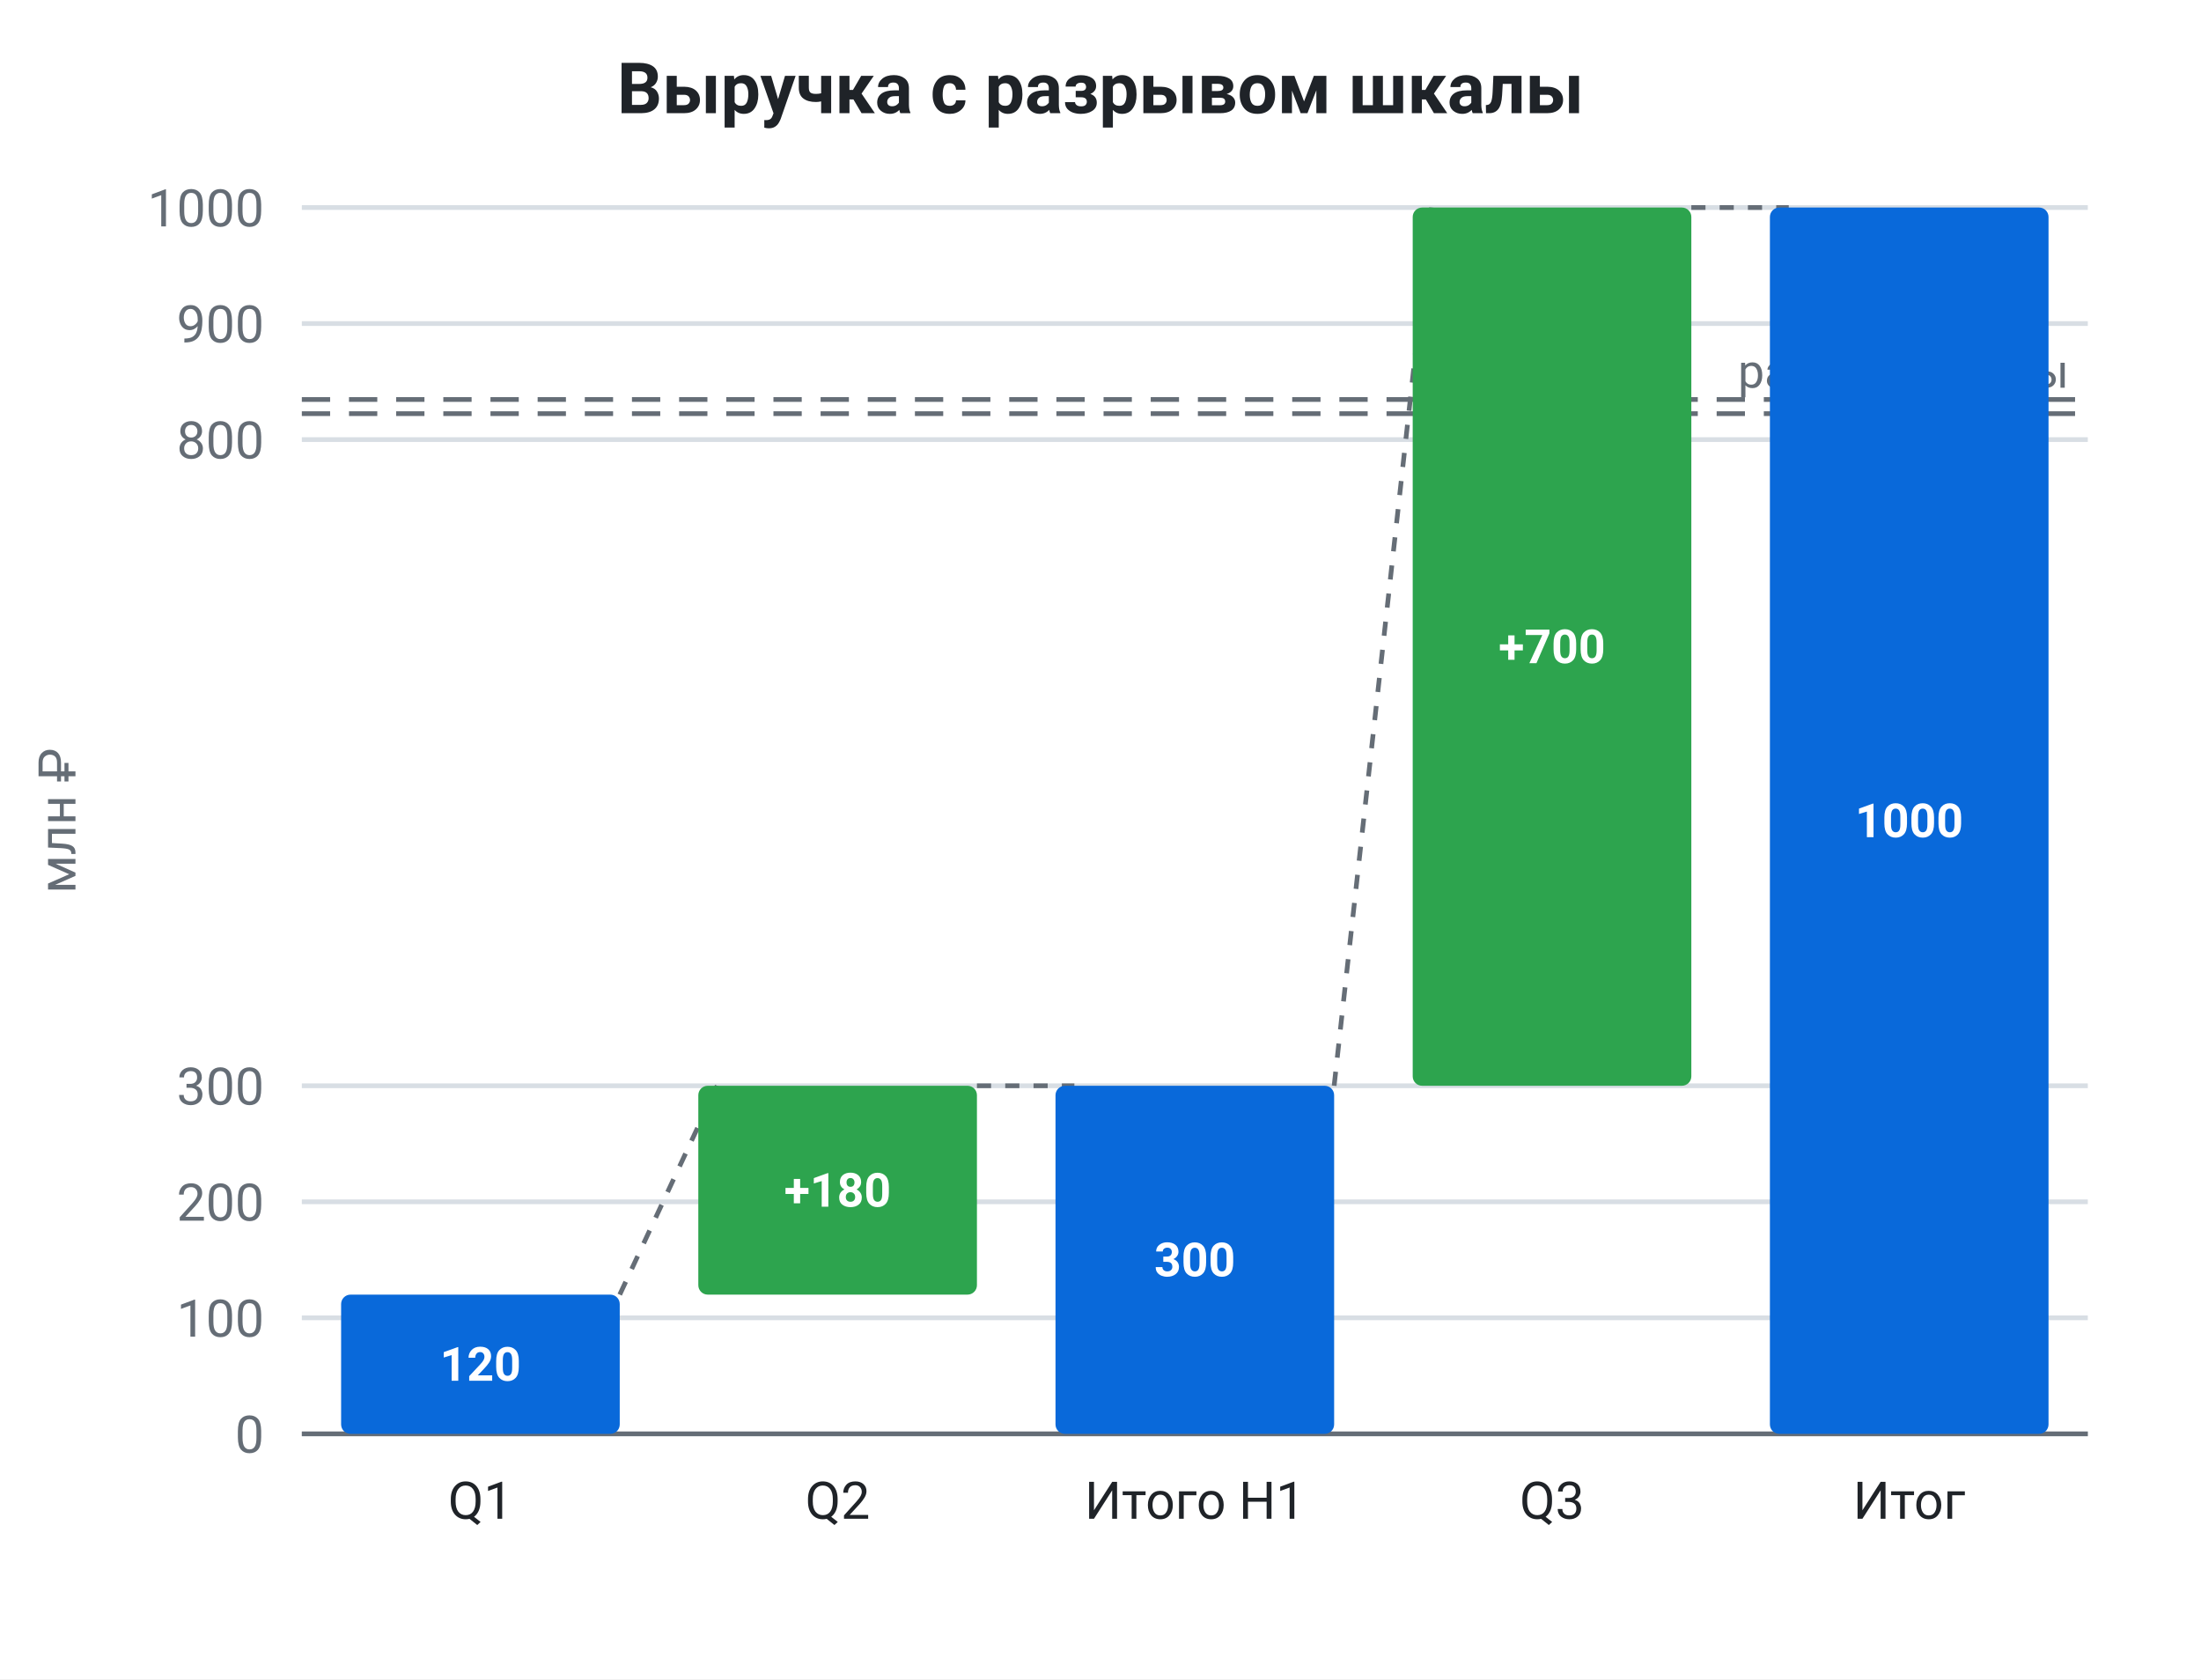
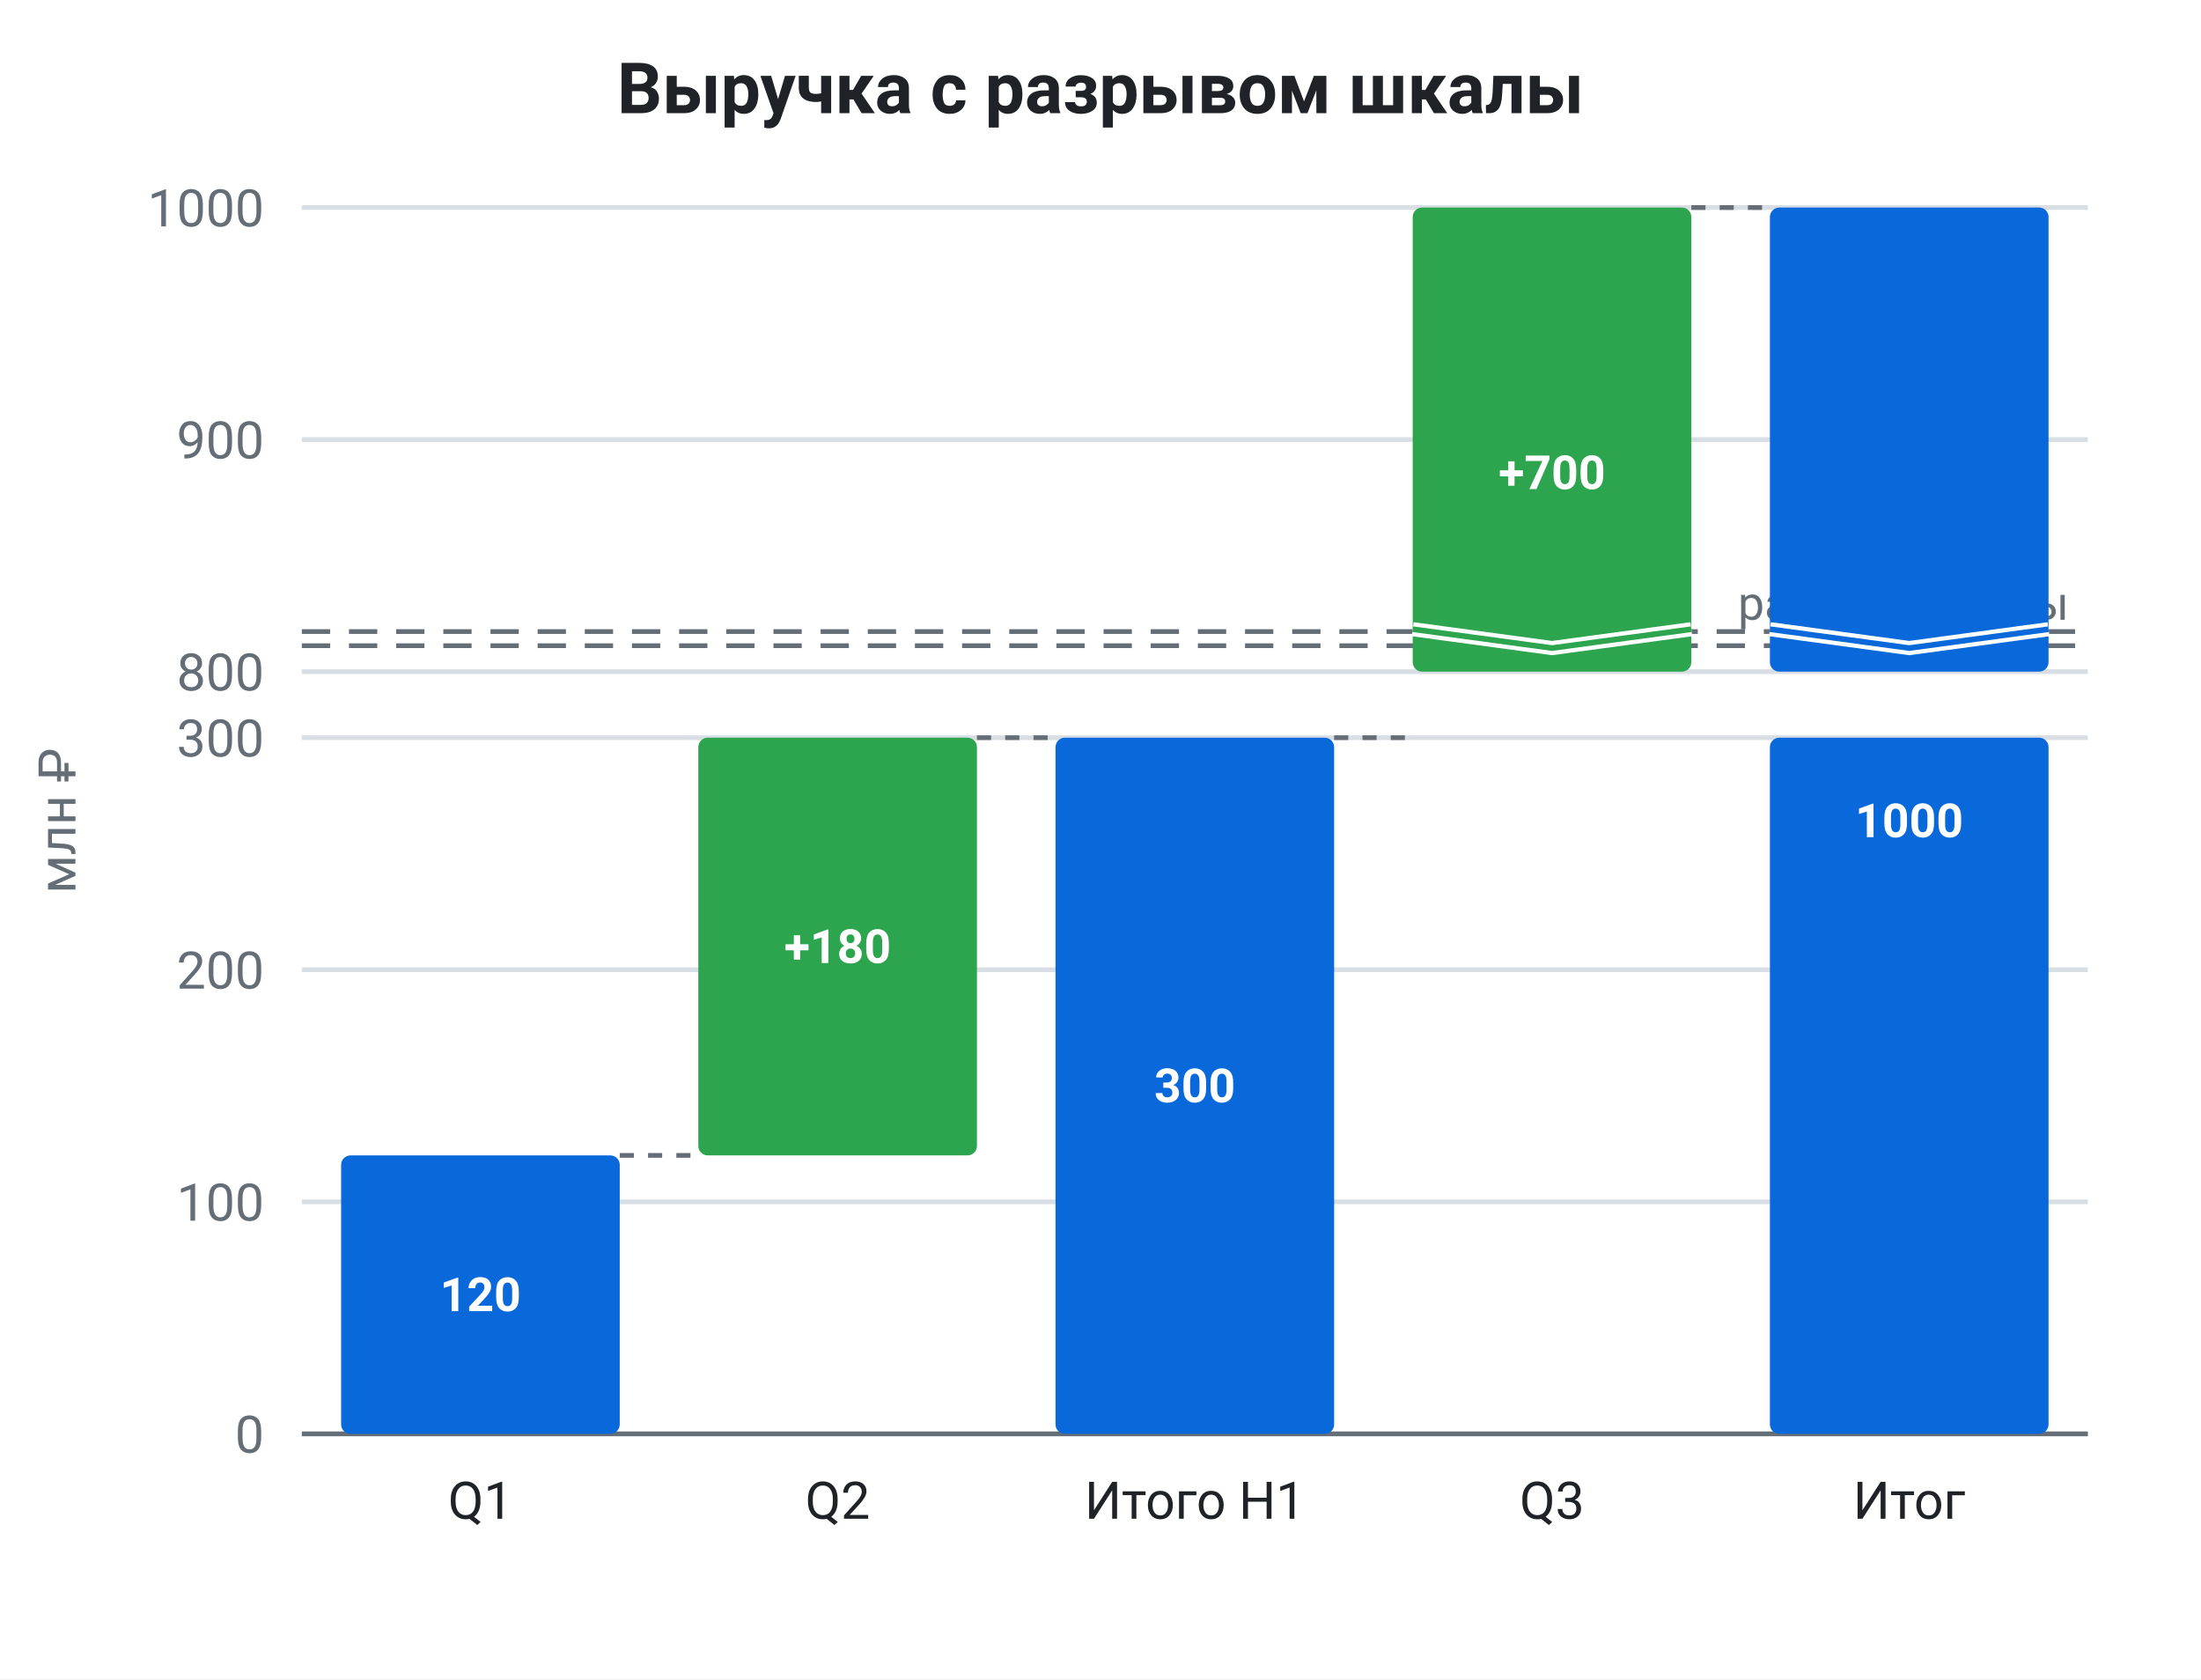
<svg xmlns="http://www.w3.org/2000/svg" viewBox="0 0 466.7 356" width="466.7" height="356" role="img" font-family="system-ui, -apple-system, &quot;Segoe UI&quot;, Roboto, sans-serif">
  <rect x="0" y="0" width="466.7" height="356" fill="#ffffff" />
  <text x="233.35" y="24" fill="#1f2328" font-size="15" text-anchor="middle" font-weight="600">Выручка с разрывом шкалы</text>
  <line x1="64" y1="304" x2="442.7" y2="304" stroke="#d8dee4" stroke-width="1" />
  <text x="56" y="308" fill="#656d76" font-size="11" text-anchor="end">0</text>
-   <line x1="64" y1="279.4" x2="442.7" y2="279.4" stroke="#d8dee4" stroke-width="1" />
-   <text x="56" y="283.4" fill="#656d76" font-size="11" text-anchor="end">100</text>
  <line x1="64" y1="254.8" x2="442.7" y2="254.8" stroke="#d8dee4" stroke-width="1" />
-   <text x="56" y="258.8" fill="#656d76" font-size="11" text-anchor="end">200</text>
-   <line x1="64" y1="230.2" x2="442.7" y2="230.2" stroke="#d8dee4" stroke-width="1" />
-   <text x="56" y="234.2" fill="#656d76" font-size="11" text-anchor="end">300</text>
+   <text x="56" y="258.8" fill="#656d76" font-size="11" text-anchor="end">100</text>
+   <line x1="64" y1="205.6" x2="442.7" y2="205.6" stroke="#d8dee4" stroke-width="1" />
+   <text x="56" y="209.6" fill="#656d76" font-size="11" text-anchor="end">200</text>
+   <line x1="64" y1="156.4" x2="442.7" y2="156.4" stroke="#d8dee4" stroke-width="1" />
+   <text x="56" y="160.4" fill="#656d76" font-size="11" text-anchor="end">300</text>
+   <line x1="64" y1="142.4" x2="442.7" y2="142.4" stroke="#d8dee4" stroke-width="1" />
+   <text x="56" y="146.4" fill="#656d76" font-size="11" text-anchor="end">800</text>
  <line x1="64" y1="93.2" x2="442.7" y2="93.2" stroke="#d8dee4" stroke-width="1" />
-   <text x="56" y="97.2" fill="#656d76" font-size="11" text-anchor="end">800</text>
-   <line x1="64" y1="68.6" x2="442.7" y2="68.6" stroke="#d8dee4" stroke-width="1" />
-   <text x="56" y="72.6" fill="#656d76" font-size="11" text-anchor="end">900</text>
+   <text x="56" y="97.2" fill="#656d76" font-size="11" text-anchor="end">900</text>
  <line x1="64" y1="44" x2="442.7" y2="44" stroke="#d8dee4" stroke-width="1" />
  <text x="56" y="48" fill="#656d76" font-size="11" text-anchor="end">1000</text>
  <text x="16" y="174" fill="#656d76" font-size="11" text-anchor="middle" transform="rotate(-90 16 174)">млн ₽</text>
  <line x1="64" y1="304" x2="442.7" y2="304" stroke="#656d76" stroke-width="1" />
-   <line x1="64" y1="84.7" x2="442.7" y2="84.7" stroke="#656d76" stroke-width="1" stroke-dasharray="6 4" />
-   <line x1="64" y1="87.7" x2="442.7" y2="87.7" stroke="#656d76" stroke-width="1" stroke-dasharray="6 4" />
-   <text x="438.7" y="82.2" fill="#656d76" font-size="10" text-anchor="end">разрыв шкалы</text>
-   <line x1="131.41" y1="274.48" x2="152.07" y2="230.2" stroke="#656d76" stroke-width="1" stroke-dasharray="3 3" data-connector="1" />
-   <line x1="207.15" y1="230.2" x2="227.81" y2="230.2" stroke="#656d76" stroke-width="1" stroke-dasharray="3 3" data-connector="1" />
-   <line x1="282.89" y1="230.2" x2="303.55" y2="44" stroke="#656d76" stroke-width="1" stroke-dasharray="3 3" data-connector="1" />
-   <line x1="358.63" y1="44" x2="379.29" y2="44" stroke="#656d76" stroke-width="1" stroke-dasharray="3 3" data-connector="1" />
-   <rect x="72.33" y="274.48" width="59.08" height="29.52" fill="#0969da" rx="2" />
-   <text x="101.87" y="292.74" fill="#ffffff" font-size="10" text-anchor="middle" font-weight="600">120</text>
+   <line x1="64" y1="133.9" x2="442.7" y2="133.9" stroke="#656d76" stroke-width="1" stroke-dasharray="6 4" />
+   <line x1="64" y1="136.9" x2="442.7" y2="136.9" stroke="#656d76" stroke-width="1" stroke-dasharray="6 4" />
+   <text x="438.7" y="131.4" fill="#656d76" font-size="10" text-anchor="end">разрыв шкалы</text>
+   <line x1="131.41" y1="244.96" x2="148.07" y2="244.96" stroke="#656d76" stroke-width="1" stroke-dasharray="3 3" data-connector="1" />
+   <line x1="207.15" y1="156.4" x2="223.81" y2="156.4" stroke="#656d76" stroke-width="1" stroke-dasharray="3 3" data-connector="1" />
+   <line x1="282.89" y1="156.4" x2="299.55" y2="156.4" stroke="#656d76" stroke-width="1" stroke-dasharray="3 3" data-connector="1" />
+   <line x1="358.63" y1="44" x2="375.29" y2="44" stroke="#656d76" stroke-width="1" stroke-dasharray="3 3" data-connector="1" />
+   <rect x="72.33" y="244.96" width="59.08" height="59.04" fill="#0969da" rx="2" data-bar="0-0" />
+   <text x="101.87" y="277.98" fill="#ffffff" font-size="10" text-anchor="middle" font-weight="600">120</text>
  <text x="101.87" y="322" fill="#1f2328" font-size="11" text-anchor="middle">Q1</text>
-   <rect x="148.07" y="230.2" width="59.08" height="44.28" fill="#2da44e" rx="2" />
-   <text x="177.61" y="255.84" fill="#ffffff" font-size="10" text-anchor="middle" font-weight="600">+180</text>
+   <rect x="148.07" y="156.4" width="59.08" height="88.56" fill="#2da44e" rx="2" data-bar="0-1" />
+   <text x="177.61" y="204.18" fill="#ffffff" font-size="10" text-anchor="middle" font-weight="600">+180</text>
  <text x="177.61" y="322" fill="#1f2328" font-size="11" text-anchor="middle">Q2</text>
-   <rect x="223.81" y="230.2" width="59.08" height="73.8" fill="#0969da" rx="2" />
-   <text x="253.35" y="270.6" fill="#ffffff" font-size="10" text-anchor="middle" font-weight="600">300</text>
+   <rect x="223.81" y="156.4" width="59.08" height="147.6" fill="#0969da" rx="2" data-bar="0-2" />
+   <text x="253.35" y="233.7" fill="#ffffff" font-size="10" text-anchor="middle" font-weight="600">300</text>
  <text x="253.35" y="322" fill="#1f2328" font-size="11" text-anchor="middle">Итого H1</text>
-   <rect x="299.55" y="44" width="59.08" height="186.2" fill="#2da44e" rx="2" />
-   <text x="329.09" y="140.6" fill="#ffffff" font-size="10" text-anchor="middle" font-weight="600">+700</text>
+   <rect x="299.55" y="44" width="59.08" height="98.4" fill="#2da44e" rx="2" data-bar="0-3" />
+   <path d="M299.551 133.4 L329.09 137.4 L358.629 133.4" fill="none" stroke="#ffffff" stroke-width="3" data-break-zigzag="1" />
+   <path d="M299.551 133.4 L329.09 137.4 L358.629 133.4" fill="none" stroke="#2da44e" stroke-width="1.2" data-break-zigzag="1" />
+   <text x="329.09" y="103.7" fill="#ffffff" font-size="10" text-anchor="middle" font-weight="600">+700</text>
  <text x="329.09" y="322" fill="#1f2328" font-size="11" text-anchor="middle">Q3</text>
-   <rect x="375.29" y="44" width="59.08" height="260" fill="#0969da" rx="2" />
+   <rect x="375.29" y="156.4" width="59.08" height="147.6" fill="#0969da" rx="2" data-bar="0-4" />
+   <rect x="375.29" y="44" width="59.08" height="98.4" fill="#0969da" rx="2" data-bar="0-4" />
+   <path d="M375.291 133.4 L404.83 137.4 L434.369 133.4" fill="none" stroke="#ffffff" stroke-width="3" data-break-zigzag="1" />
+   <path d="M375.291 133.4 L404.83 137.4 L434.369 133.4" fill="none" stroke="#0969da" stroke-width="1.2" data-break-zigzag="1" />
  <text x="404.83" y="177.5" fill="#ffffff" font-size="10" text-anchor="middle" font-weight="600">1000</text>
  <text x="404.83" y="322" fill="#1f2328" font-size="11" text-anchor="middle">Итог</text>
</svg>
